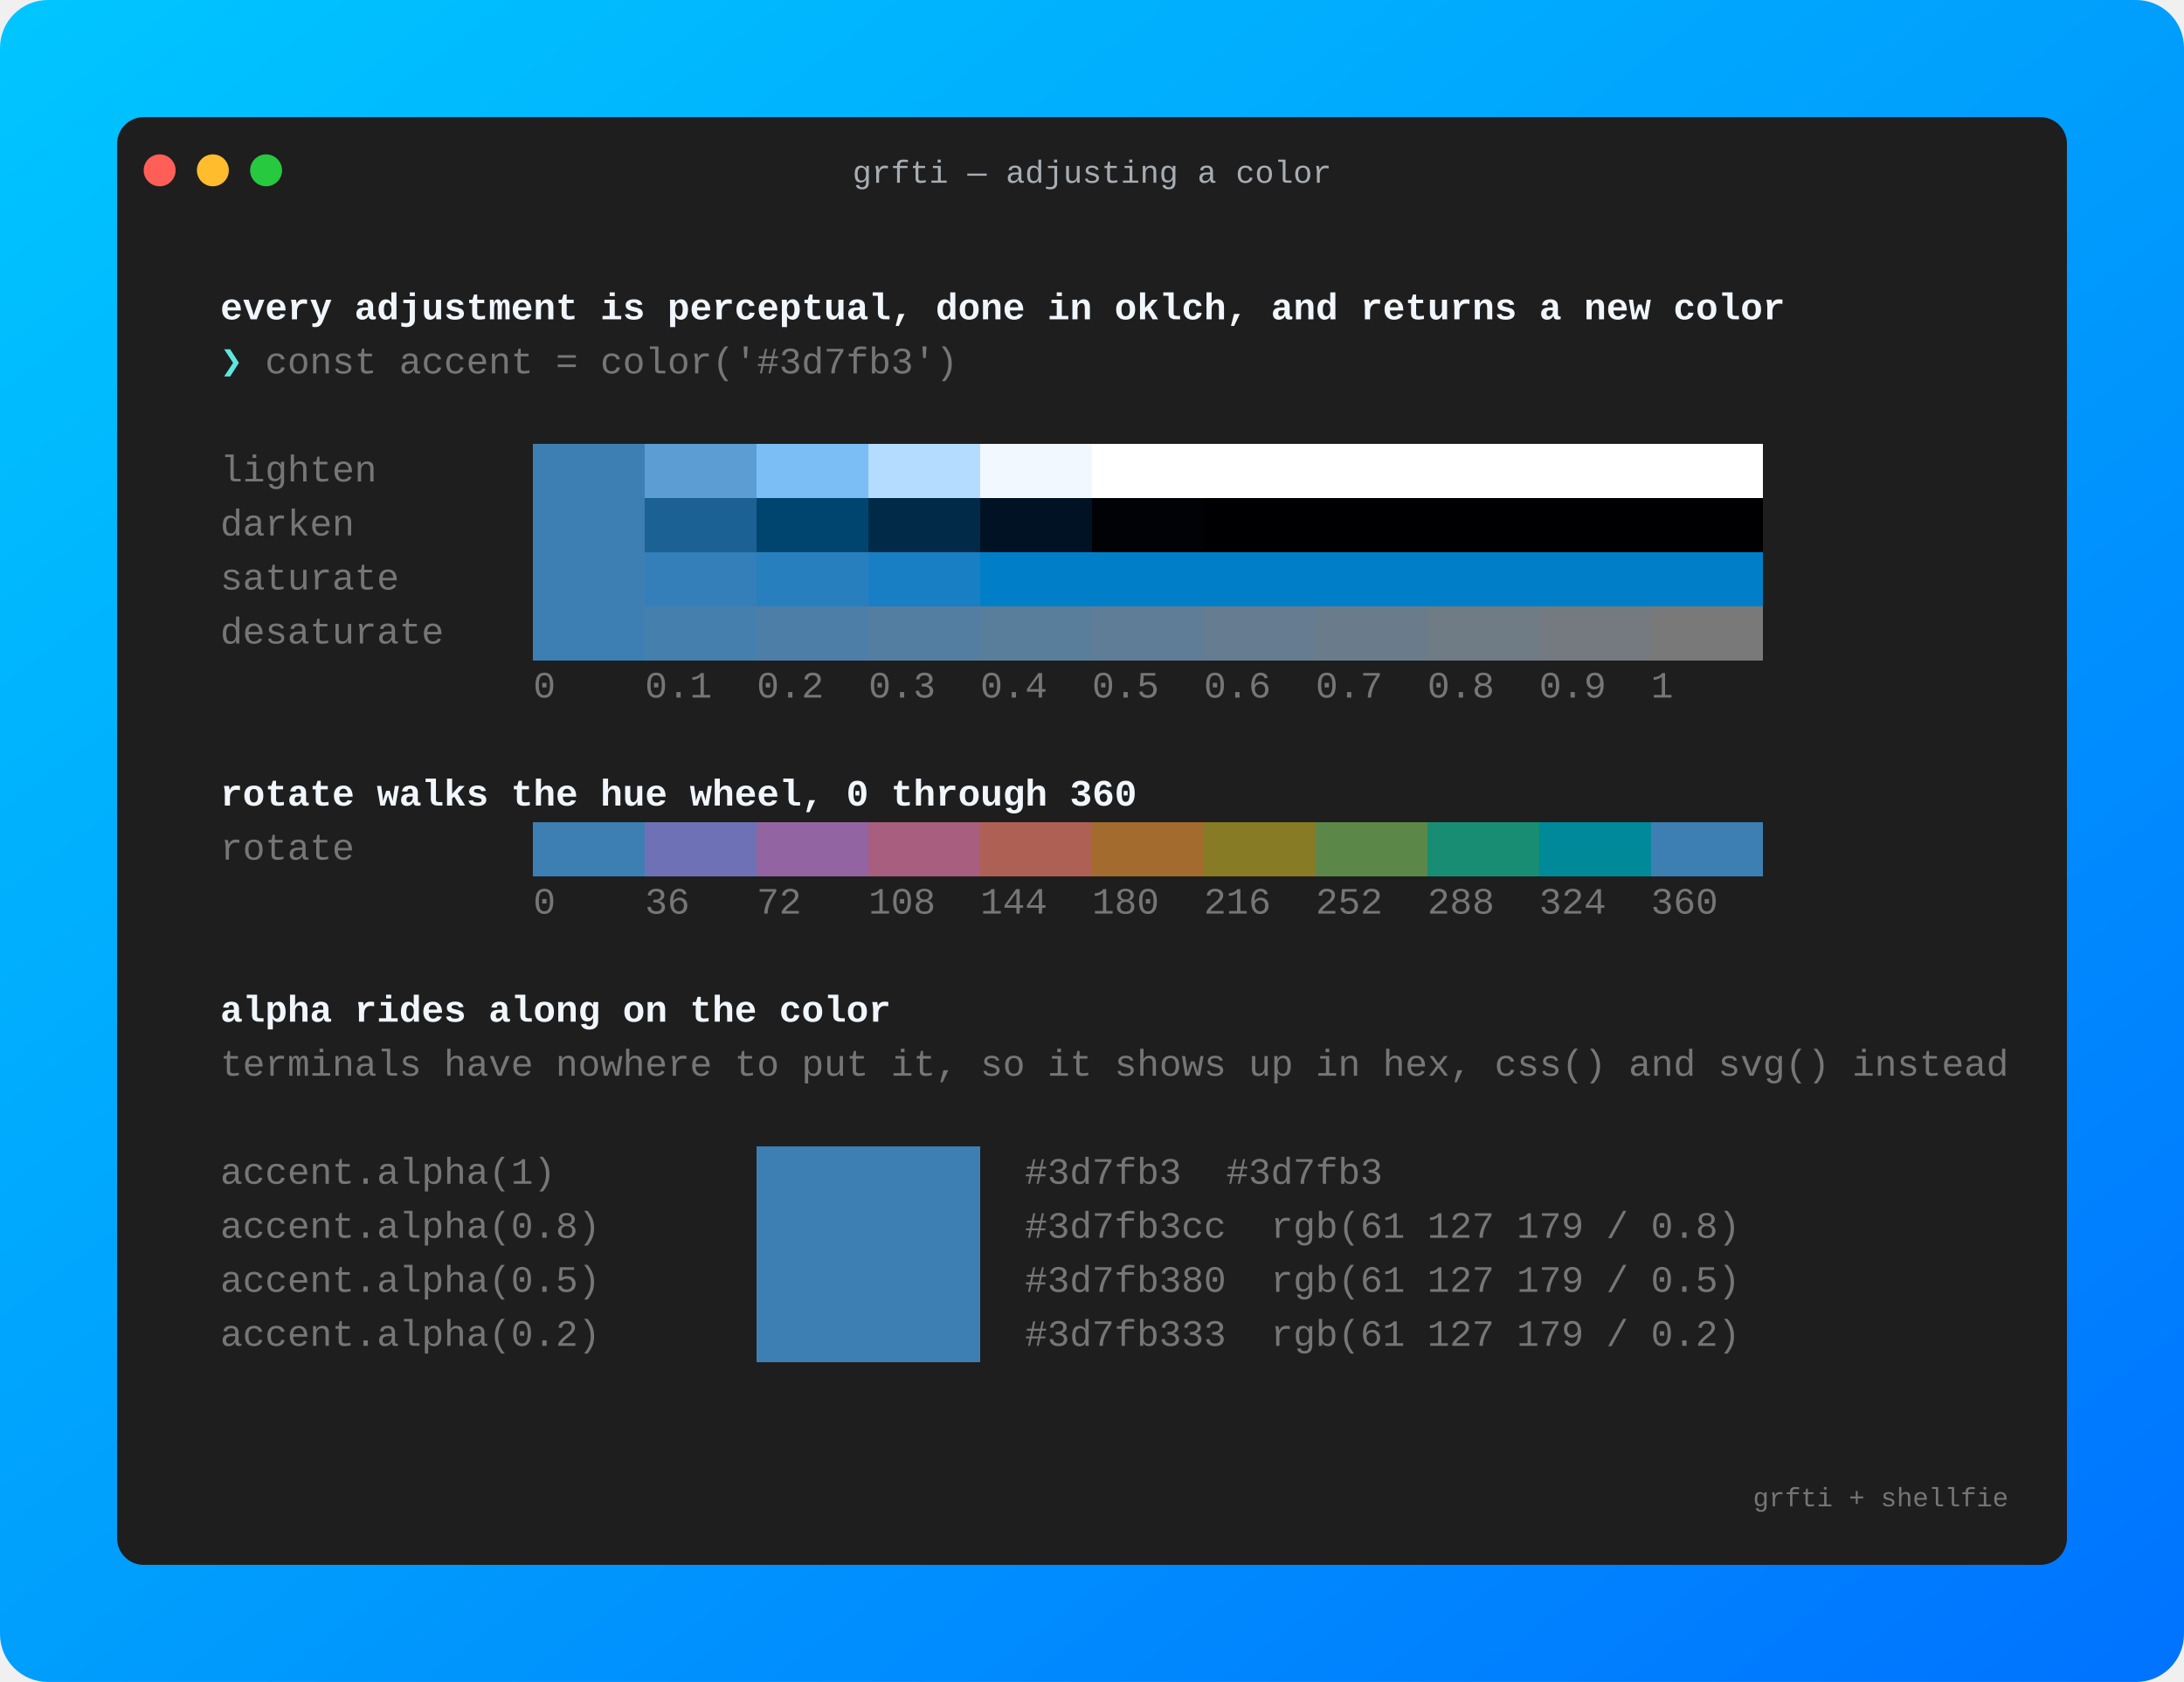
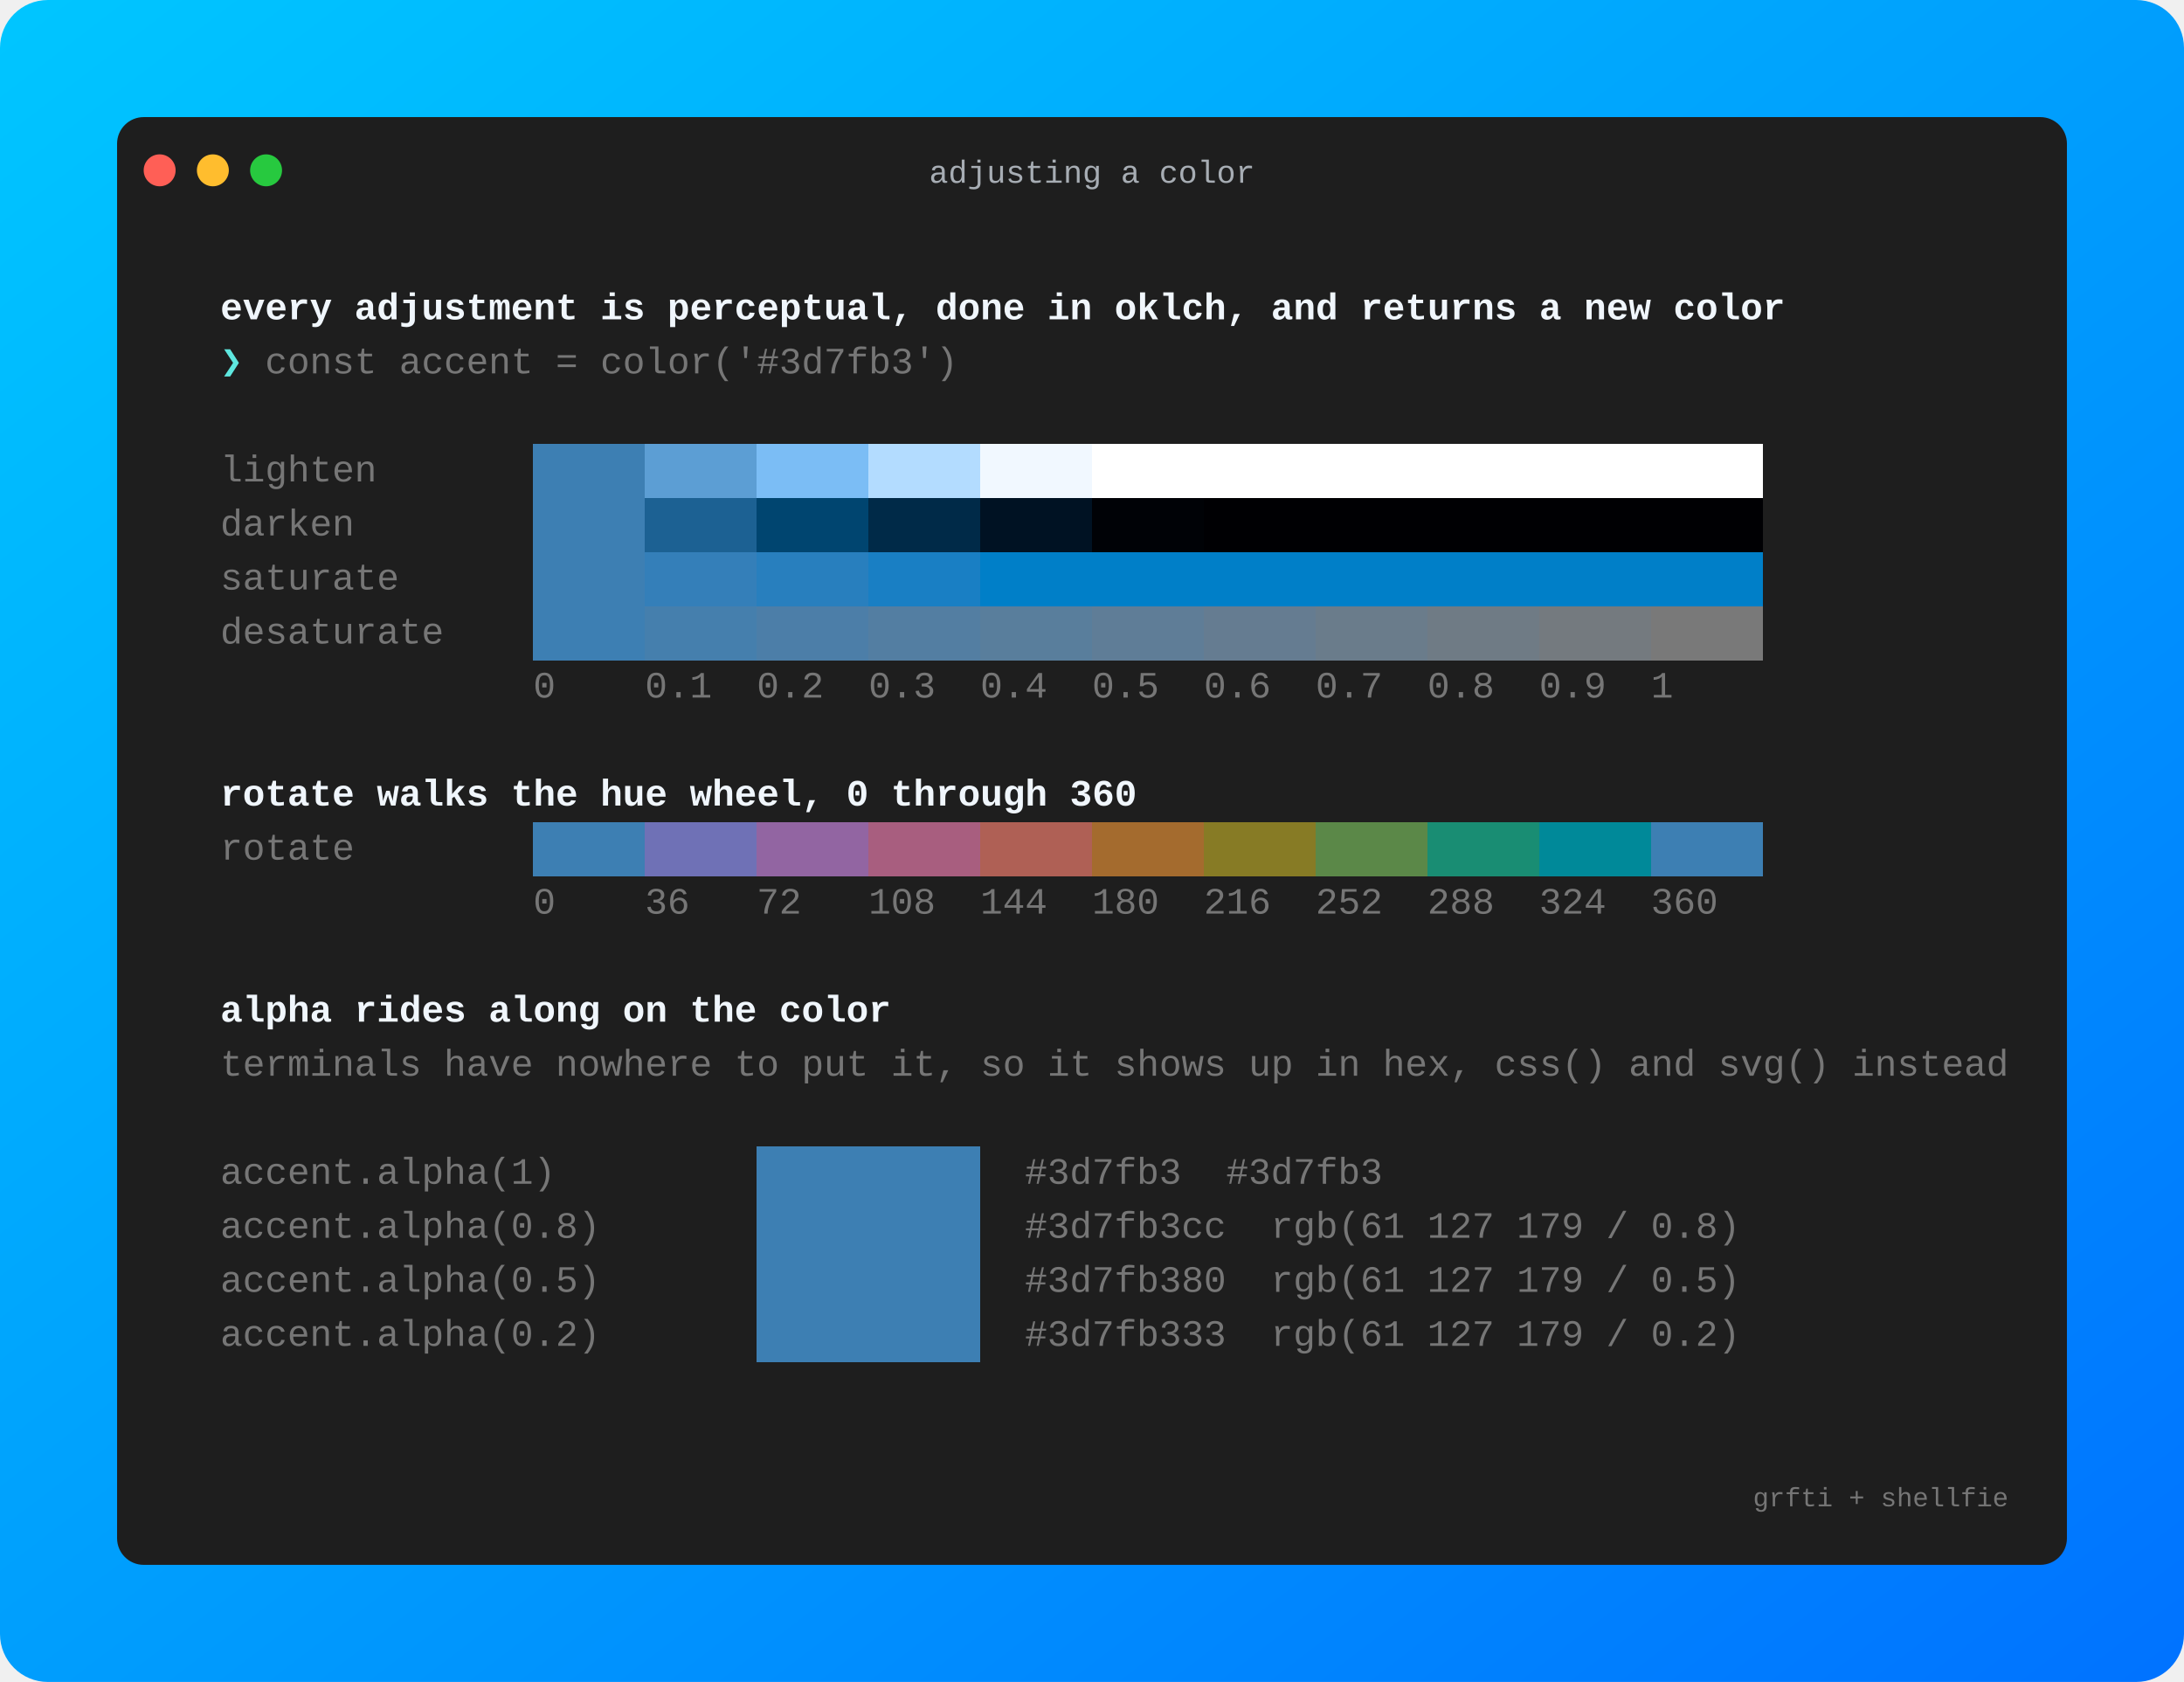
<svg xmlns="http://www.w3.org/2000/svg" viewBox="0 0 820.8 632" width="820.8" height="632">
  <defs>
    <linearGradient id="bg-gradient" x1="0%" y1="0%" x2="100%" y2="100%">
      <stop offset="0%" stop-color="#00c6ff" />
      <stop offset="50%" stop-color="#009efd" />
      <stop offset="100%" stop-color="#0072ff" />
    </linearGradient>
  </defs>
  <rect x="0" y="0" width="820.8" height="632" fill="url(#bg-gradient)" rx="18" ry="18" />
  <g transform="translate(44, 44)">
    <rect x="0" y="0" width="732.8" height="544" fill="#1e1e1e" rx="10" ry="10" />
    <g class="title-bar">
      <circle cx="16" cy="20" r="6" fill="#ff5f56" />
      <circle cx="36" cy="20" r="6" fill="#ffbd2e" />
      <circle cx="56" cy="20" r="6" fill="#27c93f" />
-       <text x="366.4" y="24.67" fill="#c9d1d9" font-family="'SF Mono', 'Monaco', 'Menlo', 'Ubuntu Mono', 'Consolas', 'Courier New', monospace" font-size="12" text-anchor="middle" opacity="0.8">grfti — adjusting a color</text>
+       <text x="366.4" y="24.67" fill="#c9d1d9" font-family="'SF Mono', 'Monaco', 'Menlo', 'Ubuntu Mono', 'Consolas', 'Courier New', monospace" font-size="12" text-anchor="middle" opacity="0.8">adjusting a color</text>
    </g>
    <g class="glyphs">
      <rect x="156.4" y="122.9" width="8.4" height="20.3" fill="#3d7fb3" shape-rendering="crispEdges" />
      <rect x="164.8" y="122.9" width="8.4" height="20.3" fill="#3d7fb3" shape-rendering="crispEdges" />
      <rect x="173.2" y="122.9" width="8.4" height="20.3" fill="#3d7fb3" shape-rendering="crispEdges" />
      <rect x="181.6" y="122.9" width="8.4" height="20.3" fill="#3d7fb3" shape-rendering="crispEdges" />
      <rect x="190" y="122.9" width="8.4" height="20.3" fill="#3d7fb3" shape-rendering="crispEdges" />
      <rect x="198.4" y="122.9" width="8.4" height="20.3" fill="#5c9ed4" shape-rendering="crispEdges" />
      <rect x="206.8" y="122.9" width="8.4" height="20.3" fill="#5c9ed4" shape-rendering="crispEdges" />
      <rect x="215.2" y="122.9" width="8.4" height="20.3" fill="#5c9ed4" shape-rendering="crispEdges" />
      <rect x="223.6" y="122.9" width="8.4" height="20.3" fill="#5c9ed4" shape-rendering="crispEdges" />
      <rect x="232" y="122.9" width="8.4" height="20.3" fill="#5c9ed4" shape-rendering="crispEdges" />
      <rect x="240.4" y="122.9" width="8.4" height="20.3" fill="#7bbdf5" shape-rendering="crispEdges" />
      <rect x="248.8" y="122.9" width="8.4" height="20.3" fill="#7bbdf5" shape-rendering="crispEdges" />
      <rect x="257.2" y="122.9" width="8.4" height="20.3" fill="#7bbdf5" shape-rendering="crispEdges" />
      <rect x="265.6" y="122.9" width="8.4" height="20.3" fill="#7bbdf5" shape-rendering="crispEdges" />
      <rect x="274" y="122.9" width="8.4" height="20.3" fill="#7bbdf5" shape-rendering="crispEdges" />
      <rect x="282.4" y="122.9" width="8.4" height="20.3" fill="#b3dcff" shape-rendering="crispEdges" />
      <rect x="290.8" y="122.9" width="8.4" height="20.3" fill="#b3dcff" shape-rendering="crispEdges" />
      <rect x="299.2" y="122.9" width="8.4" height="20.3" fill="#b3dcff" shape-rendering="crispEdges" />
      <rect x="307.6" y="122.9" width="8.4" height="20.3" fill="#b3dcff" shape-rendering="crispEdges" />
      <rect x="316" y="122.9" width="8.4" height="20.3" fill="#b3dcff" shape-rendering="crispEdges" />
      <rect x="324.4" y="122.9" width="8.4" height="20.3" fill="#f1f8ff" shape-rendering="crispEdges" />
      <rect x="332.8" y="122.9" width="8.4" height="20.3" fill="#f1f8ff" shape-rendering="crispEdges" />
      <rect x="341.2" y="122.9" width="8.4" height="20.3" fill="#f1f8ff" shape-rendering="crispEdges" />
      <rect x="349.6" y="122.9" width="8.4" height="20.3" fill="#f1f8ff" shape-rendering="crispEdges" />
      <rect x="358" y="122.9" width="8.4" height="20.3" fill="#f1f8ff" shape-rendering="crispEdges" />
      <rect x="366.4" y="122.9" width="8.4" height="20.3" fill="#ffffff" shape-rendering="crispEdges" />
      <rect x="374.8" y="122.9" width="8.4" height="20.3" fill="#ffffff" shape-rendering="crispEdges" />
      <rect x="383.2" y="122.9" width="8.4" height="20.3" fill="#ffffff" shape-rendering="crispEdges" />
      <rect x="391.6" y="122.9" width="8.4" height="20.3" fill="#ffffff" shape-rendering="crispEdges" />
      <rect x="400" y="122.9" width="8.4" height="20.3" fill="#ffffff" shape-rendering="crispEdges" />
      <rect x="408.4" y="122.9" width="8.4" height="20.3" fill="#ffffff" shape-rendering="crispEdges" />
      <rect x="416.8" y="122.9" width="8.4" height="20.3" fill="#ffffff" shape-rendering="crispEdges" />
      <rect x="425.2" y="122.9" width="8.4" height="20.3" fill="#ffffff" shape-rendering="crispEdges" />
      <rect x="433.6" y="122.9" width="8.4" height="20.3" fill="#ffffff" shape-rendering="crispEdges" />
      <rect x="442" y="122.9" width="8.4" height="20.3" fill="#ffffff" shape-rendering="crispEdges" />
      <rect x="450.4" y="122.9" width="8.4" height="20.3" fill="#ffffff" shape-rendering="crispEdges" />
      <rect x="458.8" y="122.9" width="8.4" height="20.3" fill="#ffffff" shape-rendering="crispEdges" />
      <rect x="467.2" y="122.9" width="8.4" height="20.3" fill="#ffffff" shape-rendering="crispEdges" />
      <rect x="475.6" y="122.9" width="8.4" height="20.3" fill="#ffffff" shape-rendering="crispEdges" />
      <rect x="484" y="122.9" width="8.4" height="20.3" fill="#ffffff" shape-rendering="crispEdges" />
      <rect x="492.4" y="122.9" width="8.4" height="20.3" fill="#ffffff" shape-rendering="crispEdges" />
      <rect x="500.8" y="122.9" width="8.4" height="20.3" fill="#ffffff" shape-rendering="crispEdges" />
      <rect x="509.2" y="122.9" width="8.4" height="20.3" fill="#ffffff" shape-rendering="crispEdges" />
      <rect x="517.6" y="122.9" width="8.4" height="20.3" fill="#ffffff" shape-rendering="crispEdges" />
      <rect x="526" y="122.9" width="8.4" height="20.3" fill="#ffffff" shape-rendering="crispEdges" />
      <rect x="534.4" y="122.9" width="8.4" height="20.3" fill="#ffffff" shape-rendering="crispEdges" />
      <rect x="542.8" y="122.9" width="8.4" height="20.3" fill="#ffffff" shape-rendering="crispEdges" />
      <rect x="551.2" y="122.9" width="8.4" height="20.3" fill="#ffffff" shape-rendering="crispEdges" />
      <rect x="559.6" y="122.9" width="8.4" height="20.3" fill="#ffffff" shape-rendering="crispEdges" />
      <rect x="568" y="122.9" width="8.4" height="20.3" fill="#ffffff" shape-rendering="crispEdges" />
      <rect x="576.4" y="122.9" width="8.4" height="20.3" fill="#ffffff" shape-rendering="crispEdges" />
      <rect x="584.8" y="122.9" width="8.4" height="20.3" fill="#ffffff" shape-rendering="crispEdges" />
      <rect x="593.2" y="122.9" width="8.4" height="20.3" fill="#ffffff" shape-rendering="crispEdges" />
      <rect x="601.6" y="122.9" width="8.4" height="20.3" fill="#ffffff" shape-rendering="crispEdges" />
      <rect x="610" y="122.9" width="8.4" height="20.3" fill="#ffffff" shape-rendering="crispEdges" />
      <rect x="156.4" y="143.2" width="8.4" height="20.3" fill="#3d7fb3" shape-rendering="crispEdges" />
      <rect x="164.8" y="143.2" width="8.4" height="20.3" fill="#3d7fb3" shape-rendering="crispEdges" />
      <rect x="173.2" y="143.2" width="8.4" height="20.3" fill="#3d7fb3" shape-rendering="crispEdges" />
      <rect x="181.6" y="143.2" width="8.4" height="20.3" fill="#3d7fb3" shape-rendering="crispEdges" />
      <rect x="190" y="143.2" width="8.4" height="20.3" fill="#3d7fb3" shape-rendering="crispEdges" />
      <rect x="198.4" y="143.2" width="8.4" height="20.3" fill="#1c6193" shape-rendering="crispEdges" />
      <rect x="206.8" y="143.2" width="8.4" height="20.3" fill="#1c6193" shape-rendering="crispEdges" />
      <rect x="215.2" y="143.2" width="8.4" height="20.3" fill="#1c6193" shape-rendering="crispEdges" />
      <rect x="223.6" y="143.2" width="8.4" height="20.3" fill="#1c6193" shape-rendering="crispEdges" />
      <rect x="232" y="143.2" width="8.4" height="20.3" fill="#1c6193" shape-rendering="crispEdges" />
      <rect x="240.4" y="143.2" width="8.4" height="20.3" fill="#004570" shape-rendering="crispEdges" />
      <rect x="248.8" y="143.2" width="8.4" height="20.3" fill="#004570" shape-rendering="crispEdges" />
      <rect x="257.2" y="143.2" width="8.4" height="20.3" fill="#004570" shape-rendering="crispEdges" />
      <rect x="265.6" y="143.2" width="8.4" height="20.3" fill="#004570" shape-rendering="crispEdges" />
      <rect x="274" y="143.2" width="8.4" height="20.3" fill="#004570" shape-rendering="crispEdges" />
      <rect x="282.4" y="143.2" width="8.4" height="20.3" fill="#002a48" shape-rendering="crispEdges" />
      <rect x="290.8" y="143.2" width="8.4" height="20.3" fill="#002a48" shape-rendering="crispEdges" />
      <rect x="299.2" y="143.2" width="8.4" height="20.3" fill="#002a48" shape-rendering="crispEdges" />
      <rect x="307.6" y="143.2" width="8.4" height="20.3" fill="#002a48" shape-rendering="crispEdges" />
      <rect x="316" y="143.2" width="8.4" height="20.3" fill="#002a48" shape-rendering="crispEdges" />
      <rect x="324.4" y="143.2" width="8.4" height="20.3" fill="#001223" shape-rendering="crispEdges" />
      <rect x="332.8" y="143.2" width="8.4" height="20.3" fill="#001223" shape-rendering="crispEdges" />
      <rect x="341.2" y="143.2" width="8.4" height="20.3" fill="#001223" shape-rendering="crispEdges" />
      <rect x="349.6" y="143.2" width="8.4" height="20.3" fill="#001223" shape-rendering="crispEdges" />
      <rect x="358" y="143.2" width="8.4" height="20.3" fill="#001223" shape-rendering="crispEdges" />
      <rect x="366.4" y="143.2" width="8.4" height="20.3" fill="#000206" shape-rendering="crispEdges" />
      <rect x="374.8" y="143.2" width="8.4" height="20.3" fill="#000206" shape-rendering="crispEdges" />
      <rect x="383.2" y="143.2" width="8.4" height="20.3" fill="#000206" shape-rendering="crispEdges" />
      <rect x="391.6" y="143.2" width="8.4" height="20.3" fill="#000206" shape-rendering="crispEdges" />
      <rect x="400" y="143.2" width="8.4" height="20.3" fill="#000206" shape-rendering="crispEdges" />
      <rect x="408.4" y="143.2" width="8.4" height="20.3" fill="#000003" shape-rendering="crispEdges" />
      <rect x="416.8" y="143.2" width="8.4" height="20.3" fill="#000003" shape-rendering="crispEdges" />
      <rect x="425.2" y="143.2" width="8.4" height="20.3" fill="#000003" shape-rendering="crispEdges" />
      <rect x="433.6" y="143.2" width="8.4" height="20.3" fill="#000003" shape-rendering="crispEdges" />
      <rect x="442" y="143.2" width="8.4" height="20.3" fill="#000003" shape-rendering="crispEdges" />
      <rect x="450.4" y="143.2" width="8.4" height="20.3" fill="#000003" shape-rendering="crispEdges" />
      <rect x="458.8" y="143.2" width="8.4" height="20.3" fill="#000003" shape-rendering="crispEdges" />
      <rect x="467.2" y="143.2" width="8.4" height="20.3" fill="#000003" shape-rendering="crispEdges" />
      <rect x="475.6" y="143.2" width="8.4" height="20.3" fill="#000003" shape-rendering="crispEdges" />
      <rect x="484" y="143.2" width="8.4" height="20.3" fill="#000003" shape-rendering="crispEdges" />
      <rect x="492.4" y="143.2" width="8.4" height="20.3" fill="#000003" shape-rendering="crispEdges" />
      <rect x="500.8" y="143.2" width="8.4" height="20.3" fill="#000003" shape-rendering="crispEdges" />
      <rect x="509.2" y="143.2" width="8.4" height="20.3" fill="#000003" shape-rendering="crispEdges" />
      <rect x="517.6" y="143.2" width="8.4" height="20.3" fill="#000003" shape-rendering="crispEdges" />
      <rect x="526" y="143.2" width="8.4" height="20.3" fill="#000003" shape-rendering="crispEdges" />
      <rect x="534.4" y="143.2" width="8.4" height="20.3" fill="#000003" shape-rendering="crispEdges" />
      <rect x="542.8" y="143.2" width="8.4" height="20.3" fill="#000003" shape-rendering="crispEdges" />
      <rect x="551.2" y="143.2" width="8.4" height="20.3" fill="#000003" shape-rendering="crispEdges" />
      <rect x="559.6" y="143.2" width="8.4" height="20.3" fill="#000003" shape-rendering="crispEdges" />
      <rect x="568" y="143.2" width="8.4" height="20.3" fill="#000003" shape-rendering="crispEdges" />
      <rect x="576.4" y="143.2" width="8.4" height="20.3" fill="#000003" shape-rendering="crispEdges" />
      <rect x="584.8" y="143.2" width="8.4" height="20.3" fill="#000003" shape-rendering="crispEdges" />
      <rect x="593.2" y="143.2" width="8.4" height="20.3" fill="#000003" shape-rendering="crispEdges" />
      <rect x="601.6" y="143.2" width="8.4" height="20.3" fill="#000003" shape-rendering="crispEdges" />
      <rect x="610" y="143.2" width="8.4" height="20.3" fill="#000003" shape-rendering="crispEdges" />
      <rect x="156.4" y="163.5" width="8.4" height="20.3" fill="#3d7fb3" shape-rendering="crispEdges" />
      <rect x="164.8" y="163.5" width="8.4" height="20.3" fill="#3d7fb3" shape-rendering="crispEdges" />
      <rect x="173.2" y="163.5" width="8.4" height="20.3" fill="#3d7fb3" shape-rendering="crispEdges" />
      <rect x="181.6" y="163.5" width="8.4" height="20.3" fill="#3d7fb3" shape-rendering="crispEdges" />
      <rect x="190" y="163.5" width="8.4" height="20.3" fill="#3d7fb3" shape-rendering="crispEdges" />
      <rect x="198.4" y="163.5" width="8.4" height="20.3" fill="#347fb9" shape-rendering="crispEdges" />
      <rect x="206.8" y="163.5" width="8.4" height="20.3" fill="#347fb9" shape-rendering="crispEdges" />
      <rect x="215.2" y="163.5" width="8.4" height="20.3" fill="#347fb9" shape-rendering="crispEdges" />
      <rect x="223.6" y="163.5" width="8.4" height="20.3" fill="#347fb9" shape-rendering="crispEdges" />
      <rect x="232" y="163.5" width="8.4" height="20.3" fill="#347fb9" shape-rendering="crispEdges" />
      <rect x="240.4" y="163.5" width="8.4" height="20.3" fill="#287fbe" shape-rendering="crispEdges" />
      <rect x="248.8" y="163.5" width="8.4" height="20.3" fill="#287fbe" shape-rendering="crispEdges" />
      <rect x="257.2" y="163.5" width="8.4" height="20.3" fill="#287fbe" shape-rendering="crispEdges" />
      <rect x="265.6" y="163.5" width="8.4" height="20.3" fill="#287fbe" shape-rendering="crispEdges" />
      <rect x="274" y="163.5" width="8.4" height="20.3" fill="#287fbe" shape-rendering="crispEdges" />
      <rect x="282.4" y="163.5" width="8.4" height="20.3" fill="#197fc4" shape-rendering="crispEdges" />
      <rect x="290.8" y="163.5" width="8.4" height="20.3" fill="#197fc4" shape-rendering="crispEdges" />
      <rect x="299.2" y="163.5" width="8.4" height="20.3" fill="#197fc4" shape-rendering="crispEdges" />
      <rect x="307.6" y="163.5" width="8.4" height="20.3" fill="#197fc4" shape-rendering="crispEdges" />
      <rect x="316" y="163.5" width="8.4" height="20.3" fill="#197fc4" shape-rendering="crispEdges" />
      <rect x="324.4" y="163.5" width="8.4" height="20.3" fill="#007fc8" shape-rendering="crispEdges" />
      <rect x="332.8" y="163.5" width="8.4" height="20.3" fill="#007fc8" shape-rendering="crispEdges" />
      <rect x="341.2" y="163.5" width="8.4" height="20.3" fill="#007fc8" shape-rendering="crispEdges" />
      <rect x="349.6" y="163.5" width="8.4" height="20.3" fill="#007fc8" shape-rendering="crispEdges" />
      <rect x="358" y="163.5" width="8.4" height="20.3" fill="#007fc8" shape-rendering="crispEdges" />
      <rect x="366.4" y="163.5" width="8.4" height="20.3" fill="#007fc8" shape-rendering="crispEdges" />
      <rect x="374.8" y="163.5" width="8.4" height="20.3" fill="#007fc8" shape-rendering="crispEdges" />
      <rect x="383.2" y="163.5" width="8.4" height="20.3" fill="#007fc8" shape-rendering="crispEdges" />
      <rect x="391.6" y="163.5" width="8.4" height="20.3" fill="#007fc8" shape-rendering="crispEdges" />
      <rect x="400" y="163.5" width="8.4" height="20.3" fill="#007fc8" shape-rendering="crispEdges" />
      <rect x="408.4" y="163.5" width="8.4" height="20.3" fill="#007fc8" shape-rendering="crispEdges" />
      <rect x="416.8" y="163.5" width="8.4" height="20.3" fill="#007fc8" shape-rendering="crispEdges" />
      <rect x="425.2" y="163.5" width="8.4" height="20.3" fill="#007fc8" shape-rendering="crispEdges" />
      <rect x="433.6" y="163.5" width="8.4" height="20.3" fill="#007fc8" shape-rendering="crispEdges" />
      <rect x="442" y="163.5" width="8.4" height="20.3" fill="#007fc8" shape-rendering="crispEdges" />
      <rect x="450.4" y="163.5" width="8.4" height="20.3" fill="#007fc8" shape-rendering="crispEdges" />
      <rect x="458.8" y="163.5" width="8.4" height="20.3" fill="#007fc8" shape-rendering="crispEdges" />
      <rect x="467.2" y="163.5" width="8.4" height="20.3" fill="#007fc8" shape-rendering="crispEdges" />
      <rect x="475.6" y="163.5" width="8.4" height="20.3" fill="#007fc8" shape-rendering="crispEdges" />
      <rect x="484" y="163.5" width="8.4" height="20.3" fill="#007fc8" shape-rendering="crispEdges" />
      <rect x="492.4" y="163.5" width="8.4" height="20.3" fill="#007fc8" shape-rendering="crispEdges" />
      <rect x="500.8" y="163.5" width="8.4" height="20.3" fill="#007fc8" shape-rendering="crispEdges" />
      <rect x="509.2" y="163.5" width="8.4" height="20.3" fill="#007fc8" shape-rendering="crispEdges" />
      <rect x="517.6" y="163.5" width="8.4" height="20.3" fill="#007fc8" shape-rendering="crispEdges" />
      <rect x="526" y="163.5" width="8.4" height="20.3" fill="#007fc8" shape-rendering="crispEdges" />
      <rect x="534.4" y="163.5" width="8.4" height="20.3" fill="#007fc8" shape-rendering="crispEdges" />
      <rect x="542.8" y="163.5" width="8.4" height="20.3" fill="#007fc8" shape-rendering="crispEdges" />
      <rect x="551.2" y="163.5" width="8.4" height="20.3" fill="#007fc8" shape-rendering="crispEdges" />
      <rect x="559.6" y="163.5" width="8.4" height="20.3" fill="#007fc8" shape-rendering="crispEdges" />
      <rect x="568" y="163.5" width="8.4" height="20.3" fill="#007fc8" shape-rendering="crispEdges" />
      <rect x="576.4" y="163.5" width="8.4" height="20.3" fill="#007fc8" shape-rendering="crispEdges" />
      <rect x="584.8" y="163.5" width="8.4" height="20.3" fill="#007fc8" shape-rendering="crispEdges" />
      <rect x="593.2" y="163.5" width="8.4" height="20.3" fill="#007fc8" shape-rendering="crispEdges" />
      <rect x="601.6" y="163.5" width="8.4" height="20.3" fill="#007fc8" shape-rendering="crispEdges" />
      <rect x="610" y="163.5" width="8.4" height="20.3" fill="#007fc8" shape-rendering="crispEdges" />
      <rect x="156.4" y="183.8" width="8.4" height="20.3" fill="#3d7fb3" shape-rendering="crispEdges" />
      <rect x="164.8" y="183.8" width="8.4" height="20.3" fill="#3d7fb3" shape-rendering="crispEdges" />
      <rect x="173.2" y="183.8" width="8.4" height="20.3" fill="#3d7fb3" shape-rendering="crispEdges" />
      <rect x="181.6" y="183.8" width="8.4" height="20.3" fill="#3d7fb3" shape-rendering="crispEdges" />
      <rect x="190" y="183.8" width="8.4" height="20.3" fill="#3d7fb3" shape-rendering="crispEdges" />
      <rect x="198.4" y="183.8" width="8.4" height="20.3" fill="#457fad" shape-rendering="crispEdges" />
      <rect x="206.8" y="183.8" width="8.4" height="20.3" fill="#457fad" shape-rendering="crispEdges" />
      <rect x="215.2" y="183.8" width="8.4" height="20.3" fill="#457fad" shape-rendering="crispEdges" />
      <rect x="223.6" y="183.8" width="8.4" height="20.3" fill="#457fad" shape-rendering="crispEdges" />
      <rect x="232" y="183.8" width="8.4" height="20.3" fill="#457fad" shape-rendering="crispEdges" />
      <rect x="240.4" y="183.8" width="8.4" height="20.3" fill="#4c7ea8" shape-rendering="crispEdges" />
      <rect x="248.8" y="183.8" width="8.4" height="20.3" fill="#4c7ea8" shape-rendering="crispEdges" />
      <rect x="257.2" y="183.8" width="8.4" height="20.3" fill="#4c7ea8" shape-rendering="crispEdges" />
      <rect x="265.6" y="183.8" width="8.4" height="20.3" fill="#4c7ea8" shape-rendering="crispEdges" />
      <rect x="274" y="183.8" width="8.4" height="20.3" fill="#4c7ea8" shape-rendering="crispEdges" />
      <rect x="282.4" y="183.8" width="8.4" height="20.3" fill="#537ea2" shape-rendering="crispEdges" />
      <rect x="290.8" y="183.8" width="8.4" height="20.3" fill="#537ea2" shape-rendering="crispEdges" />
      <rect x="299.2" y="183.8" width="8.4" height="20.3" fill="#537ea2" shape-rendering="crispEdges" />
      <rect x="307.6" y="183.8" width="8.4" height="20.3" fill="#537ea2" shape-rendering="crispEdges" />
      <rect x="316" y="183.8" width="8.4" height="20.3" fill="#537ea2" shape-rendering="crispEdges" />
      <rect x="324.4" y="183.8" width="8.4" height="20.3" fill="#597e9c" shape-rendering="crispEdges" />
      <rect x="332.8" y="183.8" width="8.4" height="20.3" fill="#597e9c" shape-rendering="crispEdges" />
      <rect x="341.2" y="183.8" width="8.4" height="20.3" fill="#597e9c" shape-rendering="crispEdges" />
      <rect x="349.6" y="183.8" width="8.4" height="20.3" fill="#597e9c" shape-rendering="crispEdges" />
      <rect x="358" y="183.8" width="8.4" height="20.3" fill="#597e9c" shape-rendering="crispEdges" />
      <rect x="366.4" y="183.8" width="8.4" height="20.3" fill="#5f7d97" shape-rendering="crispEdges" />
      <rect x="374.8" y="183.8" width="8.4" height="20.3" fill="#5f7d97" shape-rendering="crispEdges" />
      <rect x="383.2" y="183.8" width="8.4" height="20.3" fill="#5f7d97" shape-rendering="crispEdges" />
      <rect x="391.6" y="183.8" width="8.4" height="20.3" fill="#5f7d97" shape-rendering="crispEdges" />
      <rect x="400" y="183.8" width="8.4" height="20.3" fill="#5f7d97" shape-rendering="crispEdges" />
      <rect x="408.4" y="183.8" width="8.4" height="20.3" fill="#657c91" shape-rendering="crispEdges" />
      <rect x="416.8" y="183.8" width="8.4" height="20.3" fill="#657c91" shape-rendering="crispEdges" />
      <rect x="425.2" y="183.8" width="8.4" height="20.3" fill="#657c91" shape-rendering="crispEdges" />
      <rect x="433.6" y="183.8" width="8.4" height="20.3" fill="#657c91" shape-rendering="crispEdges" />
      <rect x="442" y="183.8" width="8.4" height="20.3" fill="#657c91" shape-rendering="crispEdges" />
      <rect x="450.4" y="183.8" width="8.4" height="20.3" fill="#6a7c8b" shape-rendering="crispEdges" />
      <rect x="458.8" y="183.8" width="8.4" height="20.3" fill="#6a7c8b" shape-rendering="crispEdges" />
      <rect x="467.2" y="183.8" width="8.4" height="20.3" fill="#6a7c8b" shape-rendering="crispEdges" />
      <rect x="475.6" y="183.8" width="8.4" height="20.3" fill="#6a7c8b" shape-rendering="crispEdges" />
      <rect x="484" y="183.8" width="8.4" height="20.3" fill="#6a7c8b" shape-rendering="crispEdges" />
      <rect x="492.4" y="183.8" width="8.4" height="20.3" fill="#6f7b85" shape-rendering="crispEdges" />
      <rect x="500.8" y="183.8" width="8.4" height="20.3" fill="#6f7b85" shape-rendering="crispEdges" />
      <rect x="509.2" y="183.8" width="8.4" height="20.3" fill="#6f7b85" shape-rendering="crispEdges" />
      <rect x="517.6" y="183.8" width="8.4" height="20.3" fill="#6f7b85" shape-rendering="crispEdges" />
      <rect x="526" y="183.8" width="8.4" height="20.3" fill="#6f7b85" shape-rendering="crispEdges" />
      <rect x="534.4" y="183.8" width="8.4" height="20.3" fill="#747a7f" shape-rendering="crispEdges" />
      <rect x="542.8" y="183.8" width="8.4" height="20.3" fill="#747a7f" shape-rendering="crispEdges" />
      <rect x="551.2" y="183.8" width="8.4" height="20.3" fill="#747a7f" shape-rendering="crispEdges" />
      <rect x="559.6" y="183.8" width="8.4" height="20.3" fill="#747a7f" shape-rendering="crispEdges" />
      <rect x="568" y="183.8" width="8.4" height="20.3" fill="#747a7f" shape-rendering="crispEdges" />
      <rect x="576.4" y="183.8" width="8.4" height="20.3" fill="#797979" shape-rendering="crispEdges" />
      <rect x="584.8" y="183.8" width="8.4" height="20.3" fill="#797979" shape-rendering="crispEdges" />
      <rect x="593.2" y="183.8" width="8.4" height="20.3" fill="#797979" shape-rendering="crispEdges" />
      <rect x="601.6" y="183.8" width="8.4" height="20.3" fill="#797979" shape-rendering="crispEdges" />
      <rect x="610" y="183.8" width="8.4" height="20.3" fill="#797979" shape-rendering="crispEdges" />
      <rect x="156.4" y="265" width="8.4" height="20.3" fill="#3d7fb3" shape-rendering="crispEdges" />
      <rect x="164.8" y="265" width="8.4" height="20.3" fill="#3d7fb3" shape-rendering="crispEdges" />
      <rect x="173.2" y="265" width="8.4" height="20.3" fill="#3d7fb3" shape-rendering="crispEdges" />
      <rect x="181.6" y="265" width="8.4" height="20.3" fill="#3d7fb3" shape-rendering="crispEdges" />
      <rect x="190" y="265" width="8.4" height="20.3" fill="#3d7fb3" shape-rendering="crispEdges" />
      <rect x="198.4" y="265" width="8.4" height="20.3" fill="#6f71b6" shape-rendering="crispEdges" />
      <rect x="206.8" y="265" width="8.4" height="20.3" fill="#6f71b6" shape-rendering="crispEdges" />
      <rect x="215.2" y="265" width="8.4" height="20.3" fill="#6f71b6" shape-rendering="crispEdges" />
      <rect x="223.6" y="265" width="8.4" height="20.3" fill="#6f71b6" shape-rendering="crispEdges" />
      <rect x="232" y="265" width="8.4" height="20.3" fill="#6f71b6" shape-rendering="crispEdges" />
      <rect x="240.4" y="265" width="8.4" height="20.3" fill="#9265a2" shape-rendering="crispEdges" />
      <rect x="248.8" y="265" width="8.4" height="20.3" fill="#9265a2" shape-rendering="crispEdges" />
      <rect x="257.2" y="265" width="8.4" height="20.3" fill="#9265a2" shape-rendering="crispEdges" />
      <rect x="265.6" y="265" width="8.4" height="20.3" fill="#9265a2" shape-rendering="crispEdges" />
      <rect x="274" y="265" width="8.4" height="20.3" fill="#9265a2" shape-rendering="crispEdges" />
      <rect x="282.4" y="265" width="8.4" height="20.3" fill="#a85e7f" shape-rendering="crispEdges" />
      <rect x="290.8" y="265" width="8.4" height="20.3" fill="#a85e7f" shape-rendering="crispEdges" />
      <rect x="299.2" y="265" width="8.4" height="20.3" fill="#a85e7f" shape-rendering="crispEdges" />
      <rect x="307.6" y="265" width="8.4" height="20.3" fill="#a85e7f" shape-rendering="crispEdges" />
      <rect x="316" y="265" width="8.4" height="20.3" fill="#a85e7f" shape-rendering="crispEdges" />
      <rect x="324.4" y="265" width="8.4" height="20.3" fill="#af6055" shape-rendering="crispEdges" />
      <rect x="332.8" y="265" width="8.4" height="20.3" fill="#af6055" shape-rendering="crispEdges" />
      <rect x="341.2" y="265" width="8.4" height="20.3" fill="#af6055" shape-rendering="crispEdges" />
      <rect x="349.6" y="265" width="8.4" height="20.3" fill="#af6055" shape-rendering="crispEdges" />
      <rect x="358" y="265" width="8.4" height="20.3" fill="#af6055" shape-rendering="crispEdges" />
      <rect x="366.4" y="265" width="8.4" height="20.3" fill="#a46b2e" shape-rendering="crispEdges" />
      <rect x="374.8" y="265" width="8.4" height="20.3" fill="#a46b2e" shape-rendering="crispEdges" />
      <rect x="383.2" y="265" width="8.4" height="20.3" fill="#a46b2e" shape-rendering="crispEdges" />
      <rect x="391.6" y="265" width="8.4" height="20.3" fill="#a46b2e" shape-rendering="crispEdges" />
      <rect x="400" y="265" width="8.4" height="20.3" fill="#a46b2e" shape-rendering="crispEdges" />
      <rect x="408.4" y="265" width="8.4" height="20.3" fill="#877b25" shape-rendering="crispEdges" />
      <rect x="416.8" y="265" width="8.4" height="20.3" fill="#877b25" shape-rendering="crispEdges" />
      <rect x="425.2" y="265" width="8.4" height="20.3" fill="#877b25" shape-rendering="crispEdges" />
      <rect x="433.6" y="265" width="8.4" height="20.3" fill="#877b25" shape-rendering="crispEdges" />
      <rect x="442" y="265" width="8.4" height="20.3" fill="#877b25" shape-rendering="crispEdges" />
      <rect x="450.4" y="265" width="8.4" height="20.3" fill="#5b8848" shape-rendering="crispEdges" />
      <rect x="458.8" y="265" width="8.4" height="20.3" fill="#5b8848" shape-rendering="crispEdges" />
      <rect x="467.2" y="265" width="8.4" height="20.3" fill="#5b8848" shape-rendering="crispEdges" />
      <rect x="475.6" y="265" width="8.4" height="20.3" fill="#5b8848" shape-rendering="crispEdges" />
      <rect x="484" y="265" width="8.4" height="20.3" fill="#5b8848" shape-rendering="crispEdges" />
      <rect x="492.4" y="265" width="8.4" height="20.3" fill="#198d73" shape-rendering="crispEdges" />
      <rect x="500.8" y="265" width="8.4" height="20.3" fill="#198d73" shape-rendering="crispEdges" />
      <rect x="509.2" y="265" width="8.4" height="20.3" fill="#198d73" shape-rendering="crispEdges" />
      <rect x="517.6" y="265" width="8.4" height="20.3" fill="#198d73" shape-rendering="crispEdges" />
      <rect x="526" y="265" width="8.4" height="20.3" fill="#198d73" shape-rendering="crispEdges" />
      <rect x="534.4" y="265" width="8.4" height="20.3" fill="#008999" shape-rendering="crispEdges" />
      <rect x="542.8" y="265" width="8.4" height="20.3" fill="#008999" shape-rendering="crispEdges" />
      <rect x="551.2" y="265" width="8.4" height="20.3" fill="#008999" shape-rendering="crispEdges" />
      <rect x="559.6" y="265" width="8.4" height="20.3" fill="#008999" shape-rendering="crispEdges" />
      <rect x="568" y="265" width="8.4" height="20.3" fill="#008999" shape-rendering="crispEdges" />
      <rect x="576.4" y="265" width="8.4" height="20.3" fill="#3d7fb3" shape-rendering="crispEdges" />
      <rect x="584.8" y="265" width="8.4" height="20.3" fill="#3d7fb3" shape-rendering="crispEdges" />
      <rect x="593.2" y="265" width="8.4" height="20.3" fill="#3d7fb3" shape-rendering="crispEdges" />
      <rect x="601.6" y="265" width="8.4" height="20.3" fill="#3d7fb3" shape-rendering="crispEdges" />
      <rect x="610" y="265" width="8.4" height="20.3" fill="#3d7fb3" shape-rendering="crispEdges" />
      <rect x="240.4" y="386.8" width="8.4" height="20.3" fill="#3d7fb3" shape-rendering="crispEdges" />
      <rect x="248.8" y="386.8" width="8.4" height="20.3" fill="#3d7fb3" shape-rendering="crispEdges" />
      <rect x="257.2" y="386.8" width="8.4" height="20.3" fill="#3d7fb3" shape-rendering="crispEdges" />
      <rect x="265.6" y="386.8" width="8.4" height="20.3" fill="#3d7fb3" shape-rendering="crispEdges" />
      <rect x="274" y="386.8" width="8.4" height="20.3" fill="#3d7fb3" shape-rendering="crispEdges" />
      <rect x="282.4" y="386.8" width="8.4" height="20.3" fill="#3d7fb3" shape-rendering="crispEdges" />
      <rect x="290.8" y="386.8" width="8.4" height="20.3" fill="#3d7fb3" shape-rendering="crispEdges" />
      <rect x="299.2" y="386.8" width="8.4" height="20.3" fill="#3d7fb3" shape-rendering="crispEdges" />
      <rect x="307.6" y="386.8" width="8.4" height="20.3" fill="#3d7fb3" shape-rendering="crispEdges" />
      <rect x="316" y="386.8" width="8.4" height="20.3" fill="#3d7fb3" shape-rendering="crispEdges" />
      <rect x="240.4" y="407.1" width="8.4" height="20.3" fill="#3d7fb3" shape-rendering="crispEdges" />
      <rect x="248.8" y="407.1" width="8.4" height="20.3" fill="#3d7fb3" shape-rendering="crispEdges" />
      <rect x="257.2" y="407.1" width="8.4" height="20.3" fill="#3d7fb3" shape-rendering="crispEdges" />
      <rect x="265.6" y="407.1" width="8.4" height="20.3" fill="#3d7fb3" shape-rendering="crispEdges" />
      <rect x="274" y="407.1" width="8.4" height="20.3" fill="#3d7fb3" shape-rendering="crispEdges" />
      <rect x="282.4" y="407.1" width="8.4" height="20.3" fill="#3d7fb3" shape-rendering="crispEdges" />
      <rect x="290.8" y="407.1" width="8.4" height="20.3" fill="#3d7fb3" shape-rendering="crispEdges" />
      <rect x="299.2" y="407.1" width="8.4" height="20.3" fill="#3d7fb3" shape-rendering="crispEdges" />
      <rect x="307.6" y="407.1" width="8.4" height="20.3" fill="#3d7fb3" shape-rendering="crispEdges" />
      <rect x="316" y="407.1" width="8.4" height="20.3" fill="#3d7fb3" shape-rendering="crispEdges" />
      <rect x="240.4" y="427.4" width="8.4" height="20.3" fill="#3d7fb3" shape-rendering="crispEdges" />
      <rect x="248.8" y="427.4" width="8.4" height="20.3" fill="#3d7fb3" shape-rendering="crispEdges" />
      <rect x="257.2" y="427.4" width="8.4" height="20.3" fill="#3d7fb3" shape-rendering="crispEdges" />
      <rect x="265.6" y="427.4" width="8.4" height="20.3" fill="#3d7fb3" shape-rendering="crispEdges" />
      <rect x="274" y="427.4" width="8.4" height="20.3" fill="#3d7fb3" shape-rendering="crispEdges" />
      <rect x="282.4" y="427.4" width="8.4" height="20.3" fill="#3d7fb3" shape-rendering="crispEdges" />
      <rect x="290.8" y="427.4" width="8.4" height="20.3" fill="#3d7fb3" shape-rendering="crispEdges" />
      <rect x="299.2" y="427.4" width="8.4" height="20.3" fill="#3d7fb3" shape-rendering="crispEdges" />
      <rect x="307.6" y="427.4" width="8.4" height="20.3" fill="#3d7fb3" shape-rendering="crispEdges" />
      <rect x="316" y="427.4" width="8.4" height="20.3" fill="#3d7fb3" shape-rendering="crispEdges" />
      <rect x="240.4" y="447.7" width="8.4" height="20.3" fill="#3d7fb3" shape-rendering="crispEdges" />
      <rect x="248.8" y="447.7" width="8.4" height="20.3" fill="#3d7fb3" shape-rendering="crispEdges" />
      <rect x="257.2" y="447.7" width="8.4" height="20.3" fill="#3d7fb3" shape-rendering="crispEdges" />
      <rect x="265.6" y="447.7" width="8.4" height="20.3" fill="#3d7fb3" shape-rendering="crispEdges" />
      <rect x="274" y="447.7" width="8.4" height="20.3" fill="#3d7fb3" shape-rendering="crispEdges" />
      <rect x="282.4" y="447.7" width="8.4" height="20.3" fill="#3d7fb3" shape-rendering="crispEdges" />
      <rect x="290.8" y="447.7" width="8.4" height="20.3" fill="#3d7fb3" shape-rendering="crispEdges" />
      <rect x="299.2" y="447.7" width="8.4" height="20.3" fill="#3d7fb3" shape-rendering="crispEdges" />
      <rect x="307.6" y="447.7" width="8.4" height="20.3" fill="#3d7fb3" shape-rendering="crispEdges" />
      <rect x="316" y="447.7" width="8.4" height="20.3" fill="#3d7fb3" shape-rendering="crispEdges" />
    </g>
    <g class="text">
      <text y="76" font-family="'SF Mono', 'Monaco', 'Menlo', 'Ubuntu Mono', 'Consolas', 'Courier New', monospace" font-size="14" xml:space="preserve">
        <tspan x="22" fill="#f0f6fc" font-weight="bold">  every adjustment is perceptual, done in oklch, and returns a new color</tspan>
      </text>
      <text y="96.3" font-family="'SF Mono', 'Monaco', 'Menlo', 'Ubuntu Mono', 'Consolas', 'Courier New', monospace" font-size="14" xml:space="preserve">
        <tspan x="22" fill="#c9d1d9">  </tspan>
        <tspan x="38.8" fill="#5ee7df">❯</tspan>
        <tspan x="47.2" fill="#c9d1d9"> </tspan>
        <tspan x="55.6" fill="#767676">const accent = color('#3d7fb3')</tspan>
      </text>
      <text y="136.9" font-family="'SF Mono', 'Monaco', 'Menlo', 'Ubuntu Mono', 'Consolas', 'Courier New', monospace" font-size="14" xml:space="preserve">
        <tspan x="22" fill="#c9d1d9">  </tspan>
        <tspan x="38.8" fill="#767676">lighten     </tspan>
        <tspan x="139.6" fill="#c9d1d9">  </tspan>
      </text>
      <text y="157.2" font-family="'SF Mono', 'Monaco', 'Menlo', 'Ubuntu Mono', 'Consolas', 'Courier New', monospace" font-size="14" xml:space="preserve">
        <tspan x="22" fill="#c9d1d9">  </tspan>
        <tspan x="38.8" fill="#767676">darken      </tspan>
        <tspan x="139.6" fill="#c9d1d9">  </tspan>
      </text>
      <text y="177.5" font-family="'SF Mono', 'Monaco', 'Menlo', 'Ubuntu Mono', 'Consolas', 'Courier New', monospace" font-size="14" xml:space="preserve">
        <tspan x="22" fill="#c9d1d9">  </tspan>
        <tspan x="38.8" fill="#767676">saturate    </tspan>
        <tspan x="139.6" fill="#c9d1d9">  </tspan>
      </text>
      <text y="197.8" font-family="'SF Mono', 'Monaco', 'Menlo', 'Ubuntu Mono', 'Consolas', 'Courier New', monospace" font-size="14" xml:space="preserve">
        <tspan x="22" fill="#c9d1d9">  </tspan>
        <tspan x="38.8" fill="#767676">desaturate  </tspan>
        <tspan x="139.6" fill="#c9d1d9">  </tspan>
      </text>
      <text y="218.1" font-family="'SF Mono', 'Monaco', 'Menlo', 'Ubuntu Mono', 'Consolas', 'Courier New', monospace" font-size="14" xml:space="preserve">
        <tspan x="22" fill="#c9d1d9">  </tspan>
        <tspan x="38.8" fill="#767676">            </tspan>
        <tspan x="139.6" fill="#c9d1d9">  </tspan>
        <tspan x="156.4" fill="#767676">0    0.1  0.2  0.3  0.4  0.5  0.6  0.7  0.8  0.9  1    </tspan>
      </text>
      <text y="258.7" font-family="'SF Mono', 'Monaco', 'Menlo', 'Ubuntu Mono', 'Consolas', 'Courier New', monospace" font-size="14" xml:space="preserve">
        <tspan x="22" fill="#f0f6fc" font-weight="bold">  rotate walks the hue wheel, 0 through 360</tspan>
      </text>
      <text y="279" font-family="'SF Mono', 'Monaco', 'Menlo', 'Ubuntu Mono', 'Consolas', 'Courier New', monospace" font-size="14" xml:space="preserve">
        <tspan x="22" fill="#c9d1d9">  </tspan>
        <tspan x="38.8" fill="#767676">rotate      </tspan>
        <tspan x="139.6" fill="#c9d1d9">  </tspan>
      </text>
      <text y="299.3" font-family="'SF Mono', 'Monaco', 'Menlo', 'Ubuntu Mono', 'Consolas', 'Courier New', monospace" font-size="14" xml:space="preserve">
        <tspan x="22" fill="#c9d1d9">  </tspan>
        <tspan x="38.8" fill="#767676">            </tspan>
        <tspan x="139.6" fill="#c9d1d9">  </tspan>
        <tspan x="156.4" fill="#767676">0    36   72   108  144  180  216  252  288  324  360  </tspan>
      </text>
      <text y="339.9" font-family="'SF Mono', 'Monaco', 'Menlo', 'Ubuntu Mono', 'Consolas', 'Courier New', monospace" font-size="14" xml:space="preserve">
        <tspan x="22" fill="#f0f6fc" font-weight="bold">  alpha rides along on the color</tspan>
      </text>
      <text y="360.2" font-family="'SF Mono', 'Monaco', 'Menlo', 'Ubuntu Mono', 'Consolas', 'Courier New', monospace" font-size="14" xml:space="preserve">
        <tspan x="22" fill="#c9d1d9">  </tspan>
        <tspan x="38.8" fill="#767676">terminals have nowhere to put it, so it shows up in hex, css() and svg() instead</tspan>
      </text>
      <text y="400.8" font-family="'SF Mono', 'Monaco', 'Menlo', 'Ubuntu Mono', 'Consolas', 'Courier New', monospace" font-size="14" xml:space="preserve">
        <tspan x="22" fill="#c9d1d9">  </tspan>
        <tspan x="38.8" fill="#767676">accent.alpha(1)       </tspan>
        <tspan x="223.6" fill="#c9d1d9">  </tspan>
        <tspan x="324.4" fill="#c9d1d9">  </tspan>
        <tspan x="341.2" fill="#767676">#3d7fb3</tspan>
        <tspan x="400" fill="#c9d1d9">  </tspan>
        <tspan x="416.8" fill="#767676">#3d7fb3</tspan>
      </text>
      <text y="421.1" font-family="'SF Mono', 'Monaco', 'Menlo', 'Ubuntu Mono', 'Consolas', 'Courier New', monospace" font-size="14" xml:space="preserve">
        <tspan x="22" fill="#c9d1d9">  </tspan>
        <tspan x="38.8" fill="#767676">accent.alpha(0.8)     </tspan>
        <tspan x="223.6" fill="#c9d1d9">  </tspan>
        <tspan x="324.4" fill="#c9d1d9">  </tspan>
        <tspan x="341.2" fill="#767676">#3d7fb3cc</tspan>
        <tspan x="416.8" fill="#c9d1d9">  </tspan>
        <tspan x="433.6" fill="#767676">rgb(61 127 179 / 0.8)</tspan>
      </text>
      <text y="441.4" font-family="'SF Mono', 'Monaco', 'Menlo', 'Ubuntu Mono', 'Consolas', 'Courier New', monospace" font-size="14" xml:space="preserve">
        <tspan x="22" fill="#c9d1d9">  </tspan>
        <tspan x="38.8" fill="#767676">accent.alpha(0.5)     </tspan>
        <tspan x="223.6" fill="#c9d1d9">  </tspan>
        <tspan x="324.4" fill="#c9d1d9">  </tspan>
        <tspan x="341.2" fill="#767676">#3d7fb380</tspan>
        <tspan x="416.8" fill="#c9d1d9">  </tspan>
        <tspan x="433.6" fill="#767676">rgb(61 127 179 / 0.5)</tspan>
      </text>
      <text y="461.7" font-family="'SF Mono', 'Monaco', 'Menlo', 'Ubuntu Mono', 'Consolas', 'Courier New', monospace" font-size="14" xml:space="preserve">
        <tspan x="22" fill="#c9d1d9">  </tspan>
        <tspan x="38.8" fill="#767676">accent.alpha(0.2)     </tspan>
        <tspan x="223.6" fill="#c9d1d9">  </tspan>
        <tspan x="324.4" fill="#c9d1d9">  </tspan>
        <tspan x="341.2" fill="#767676">#3d7fb333</tspan>
        <tspan x="416.8" fill="#c9d1d9">  </tspan>
        <tspan x="433.6" fill="#767676">rgb(61 127 179 / 0.2)</tspan>
      </text>
    </g>
    <text y="522" font-family="'SF Mono', 'Monaco', 'Menlo', 'Ubuntu Mono', 'Consolas', 'Courier New', monospace" font-size="10" xml:space="preserve">
      <tspan x="614.8" fill="#767676">grfti + shellfie</tspan>
    </text>
  </g>
</svg>
